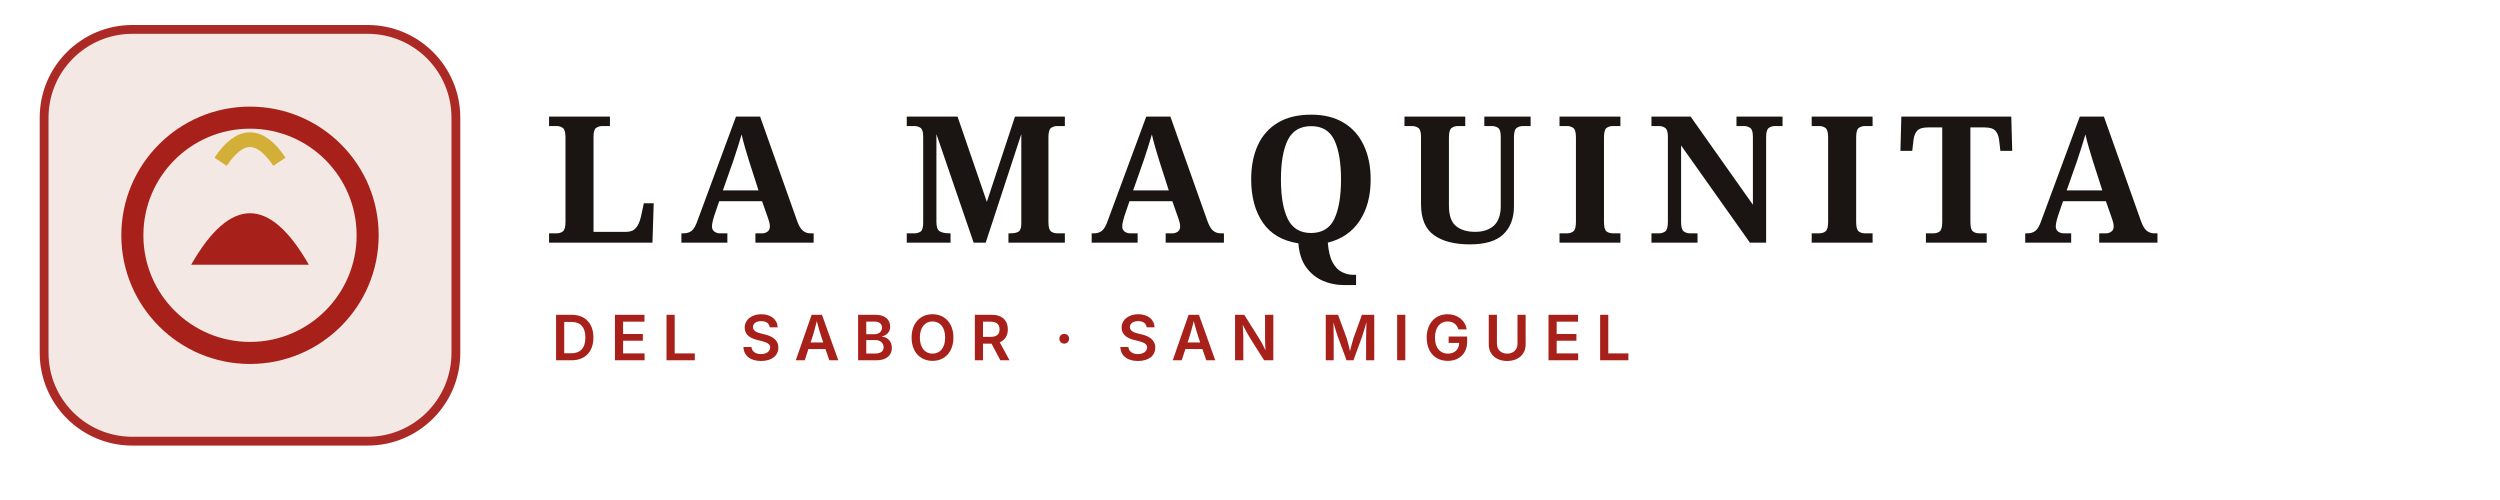
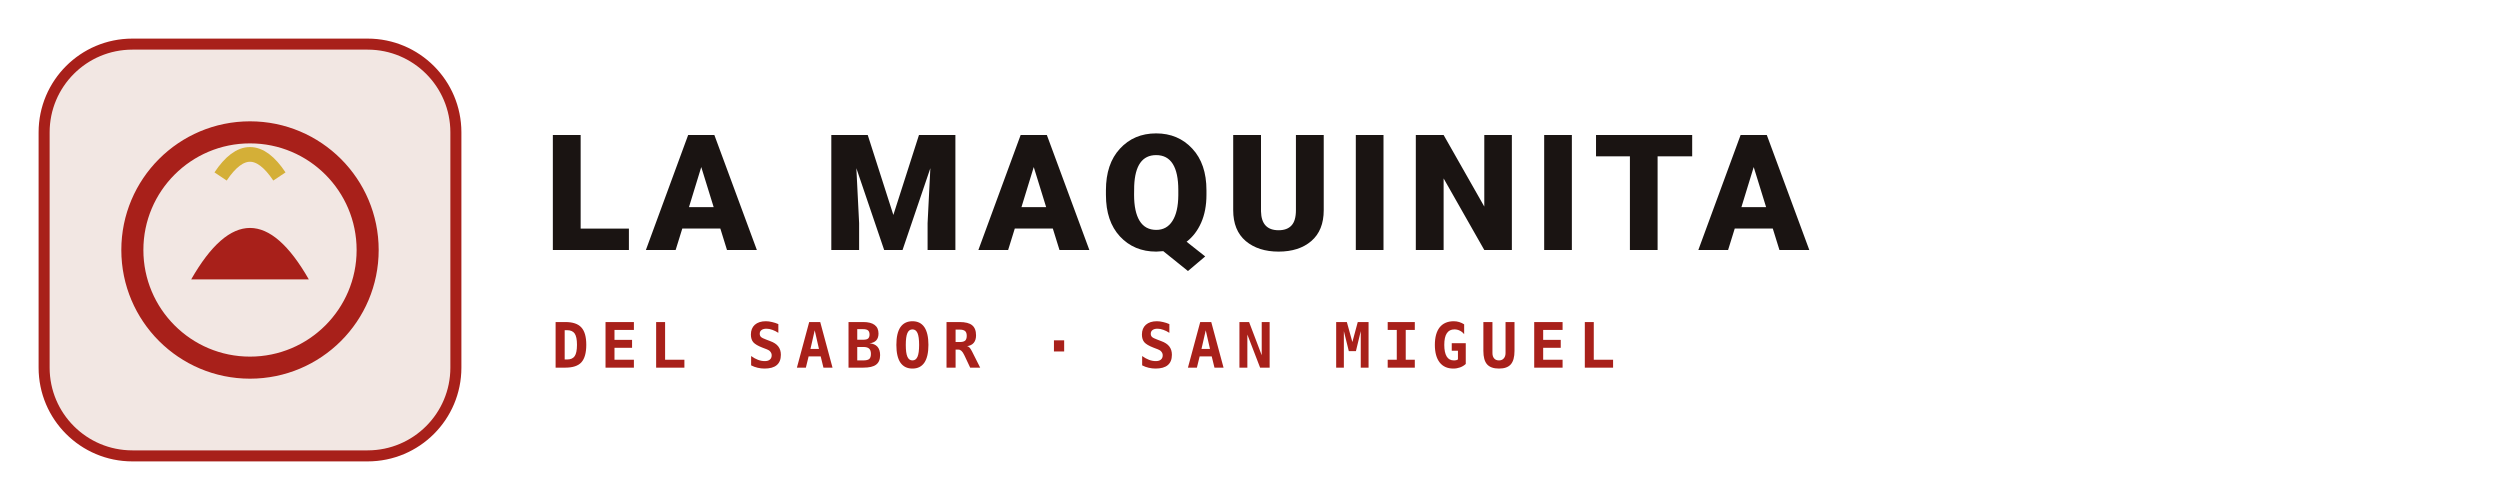
<svg xmlns="http://www.w3.org/2000/svg" viewBox="0 0 340 68" width="340" height="68">
  <defs>
    <style>
-       .brand-title { font-family: 'Cormorant Garamond', 'Cinzel', 'Playfair Display', Georgia, serif; font-size: 24px; font-weight: 700; letter-spacing: 0.12em; fill: #1A1412; }
-       .brand-sub { font-family: 'JetBrains Mono', 'DM Sans', -apple-system, monospace; font-size: 8.5px; font-weight: 600; letter-spacing: 0.22em; fill: #A8201A; }
+       .brand-title { font-family: 'DM Sans', -apple-system, BlinkMacSystemFont, 'Segoe UI', Roboto, Helvetica, Arial, sans-serif; font-size: 22px; font-weight: 800; letter-spacing: 0.08em; fill: #1A1412; }
+       .brand-sub { font-family: 'JetBrains Mono', 'DM Sans', monospace, sans-serif; font-size: 8.5px; font-weight: 600; letter-spacing: 0.18em; fill: #A8201A; }
    </style>
  </defs>
-   <g transform="translate(6, 4)">
-     <rect x="0" y="0" width="56" height="56" rx="12" fill="#F2E7E3" stroke="#A8201A" stroke-width="1.2" opacity="0.95" />
+   <g transform="translate(6, 6)">
+     <rect x="0" y="0" width="56" height="56" rx="12" fill="#F2E7E3" stroke="#A8201A" stroke-width="1.5" />
    <g transform="translate(-2, -4)">
      <circle cx="30" cy="32" r="16" fill="none" stroke="#A8201A" stroke-width="3" />
      <path d="M22 36 Q30 22 38 36 Z" fill="#A8201A" />
      <path d="M26 22 Q30 16 34 22" stroke="#D4AF37" stroke-width="2" fill="none" />
    </g>
  </g>
-   <g transform="translate(74, 33)">
+   <g transform="translate(74, 34)">
    <text x="0" y="0" class="brand-title">LA MAQUINITA</text>
    <text x="1" y="16" class="brand-sub">DEL SABOR · SAN MIGUEL</text>
  </g>
</svg>
